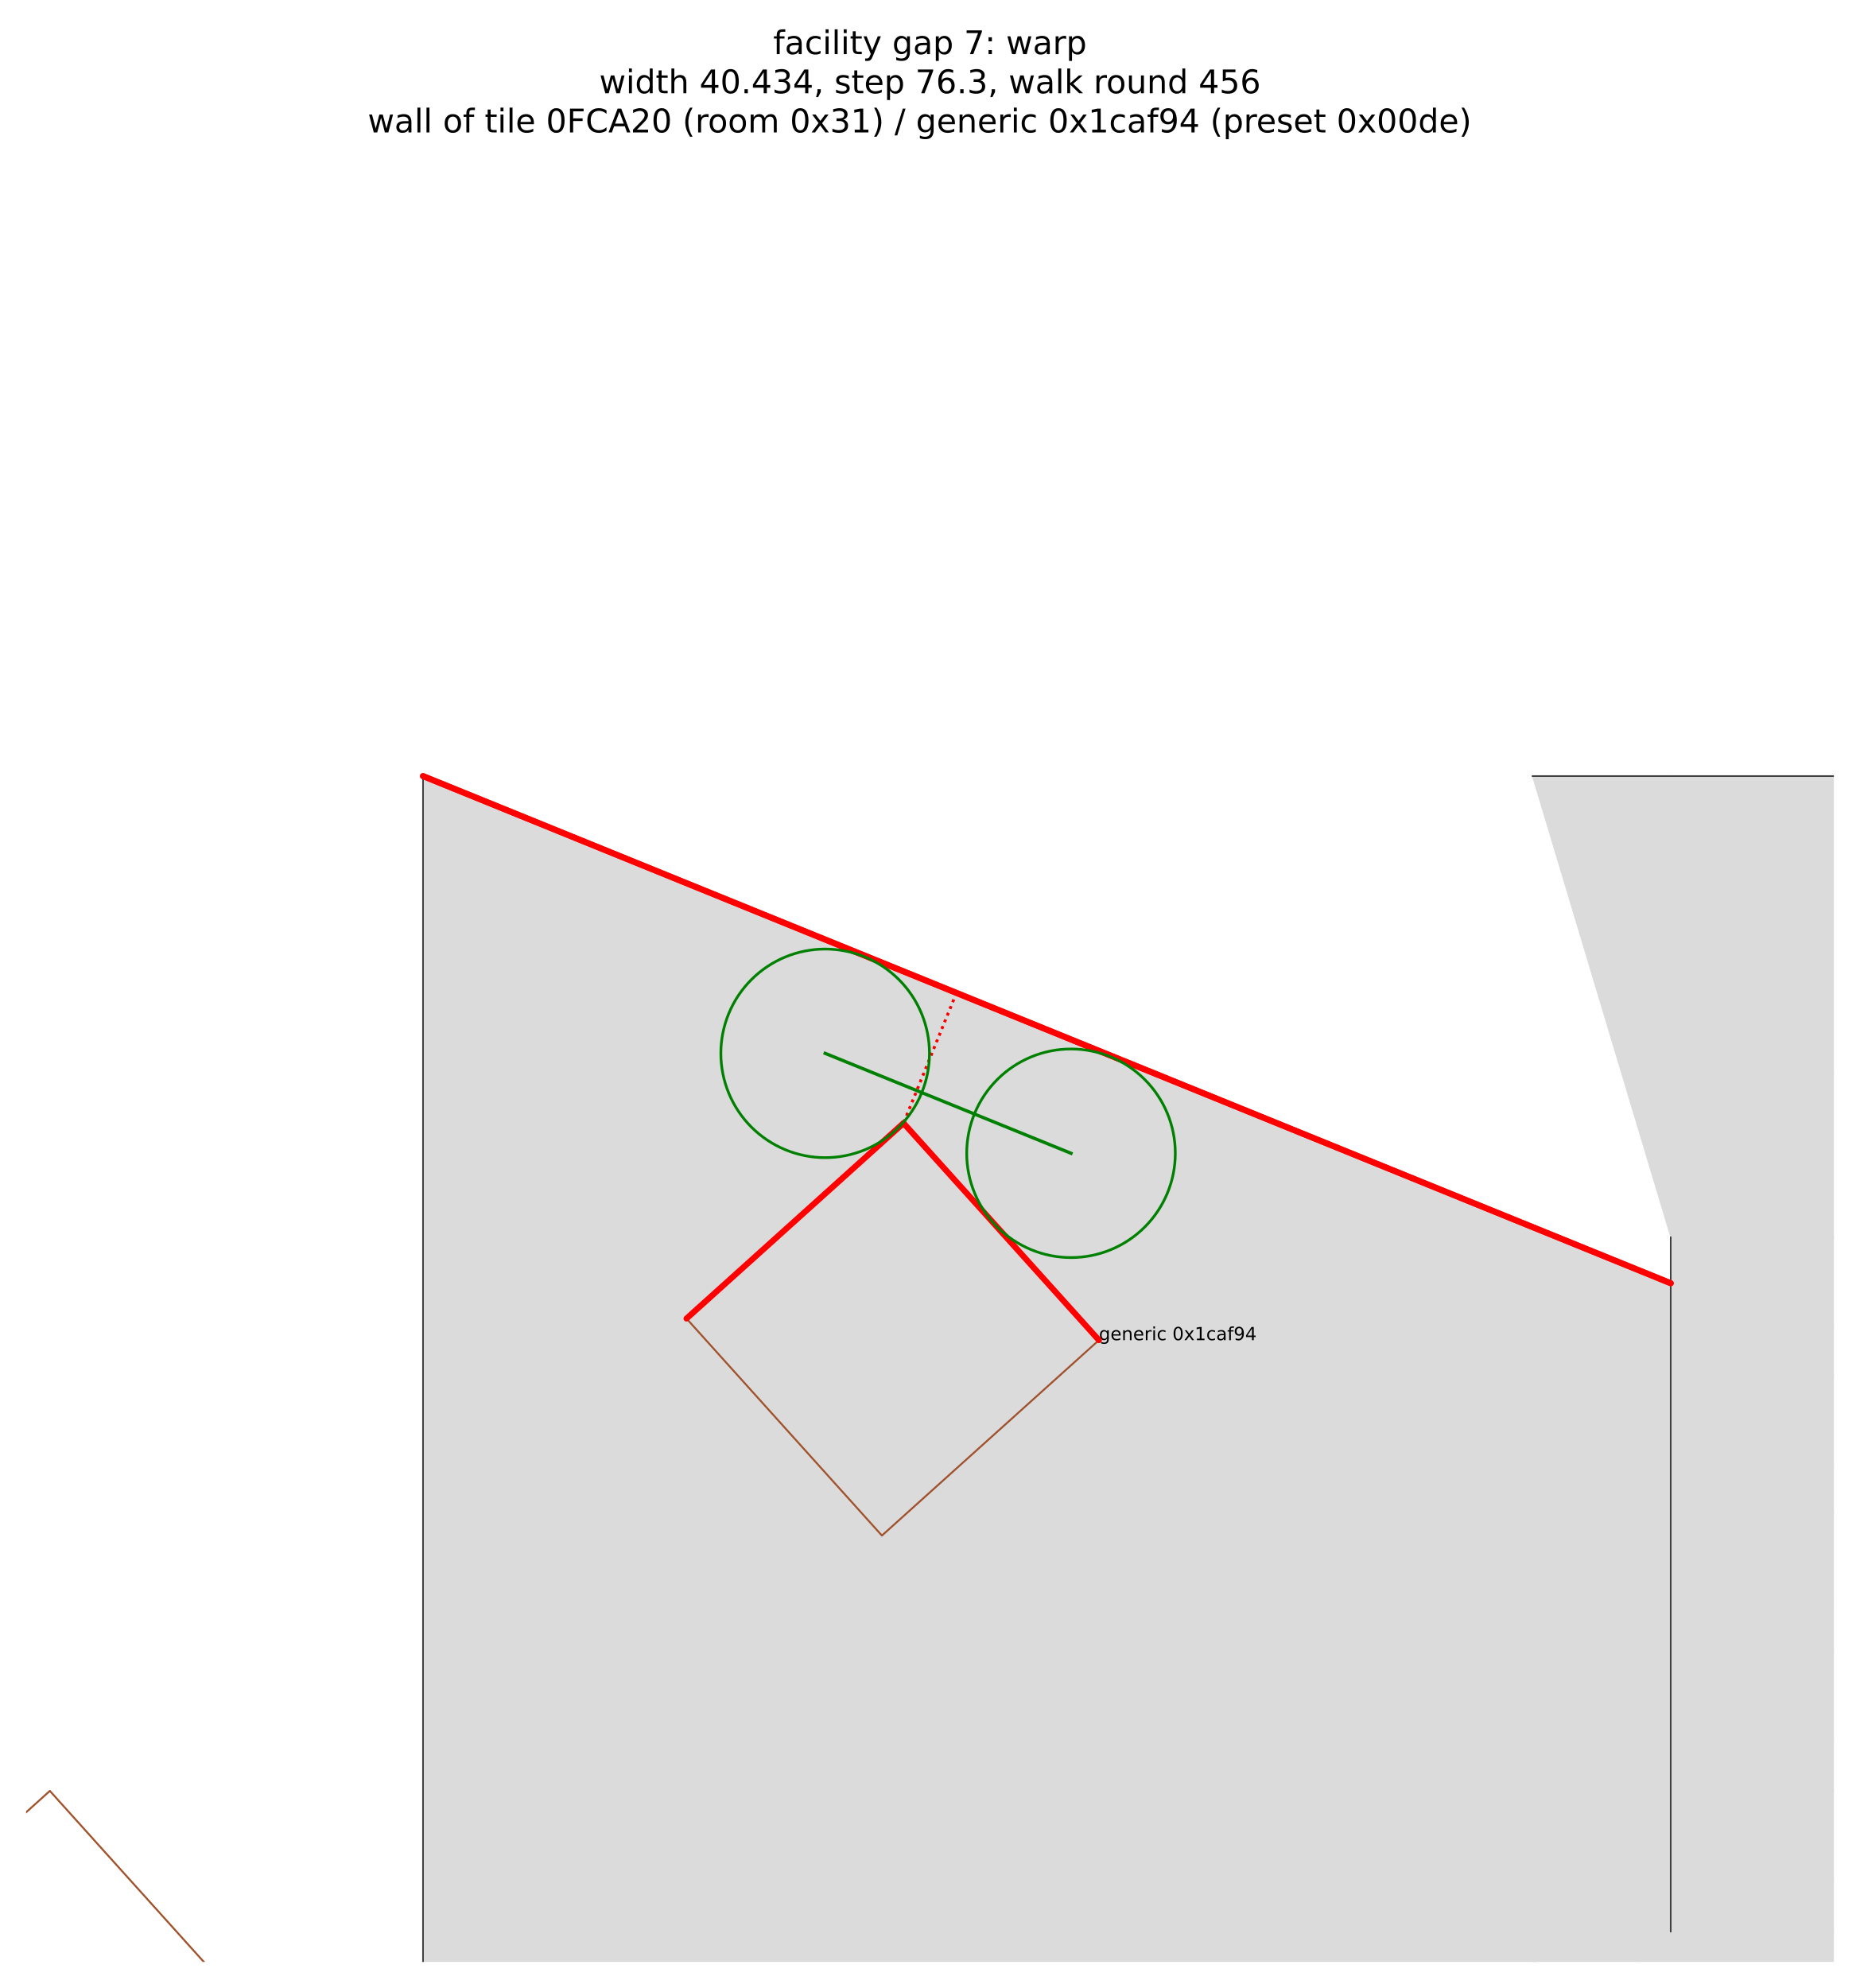
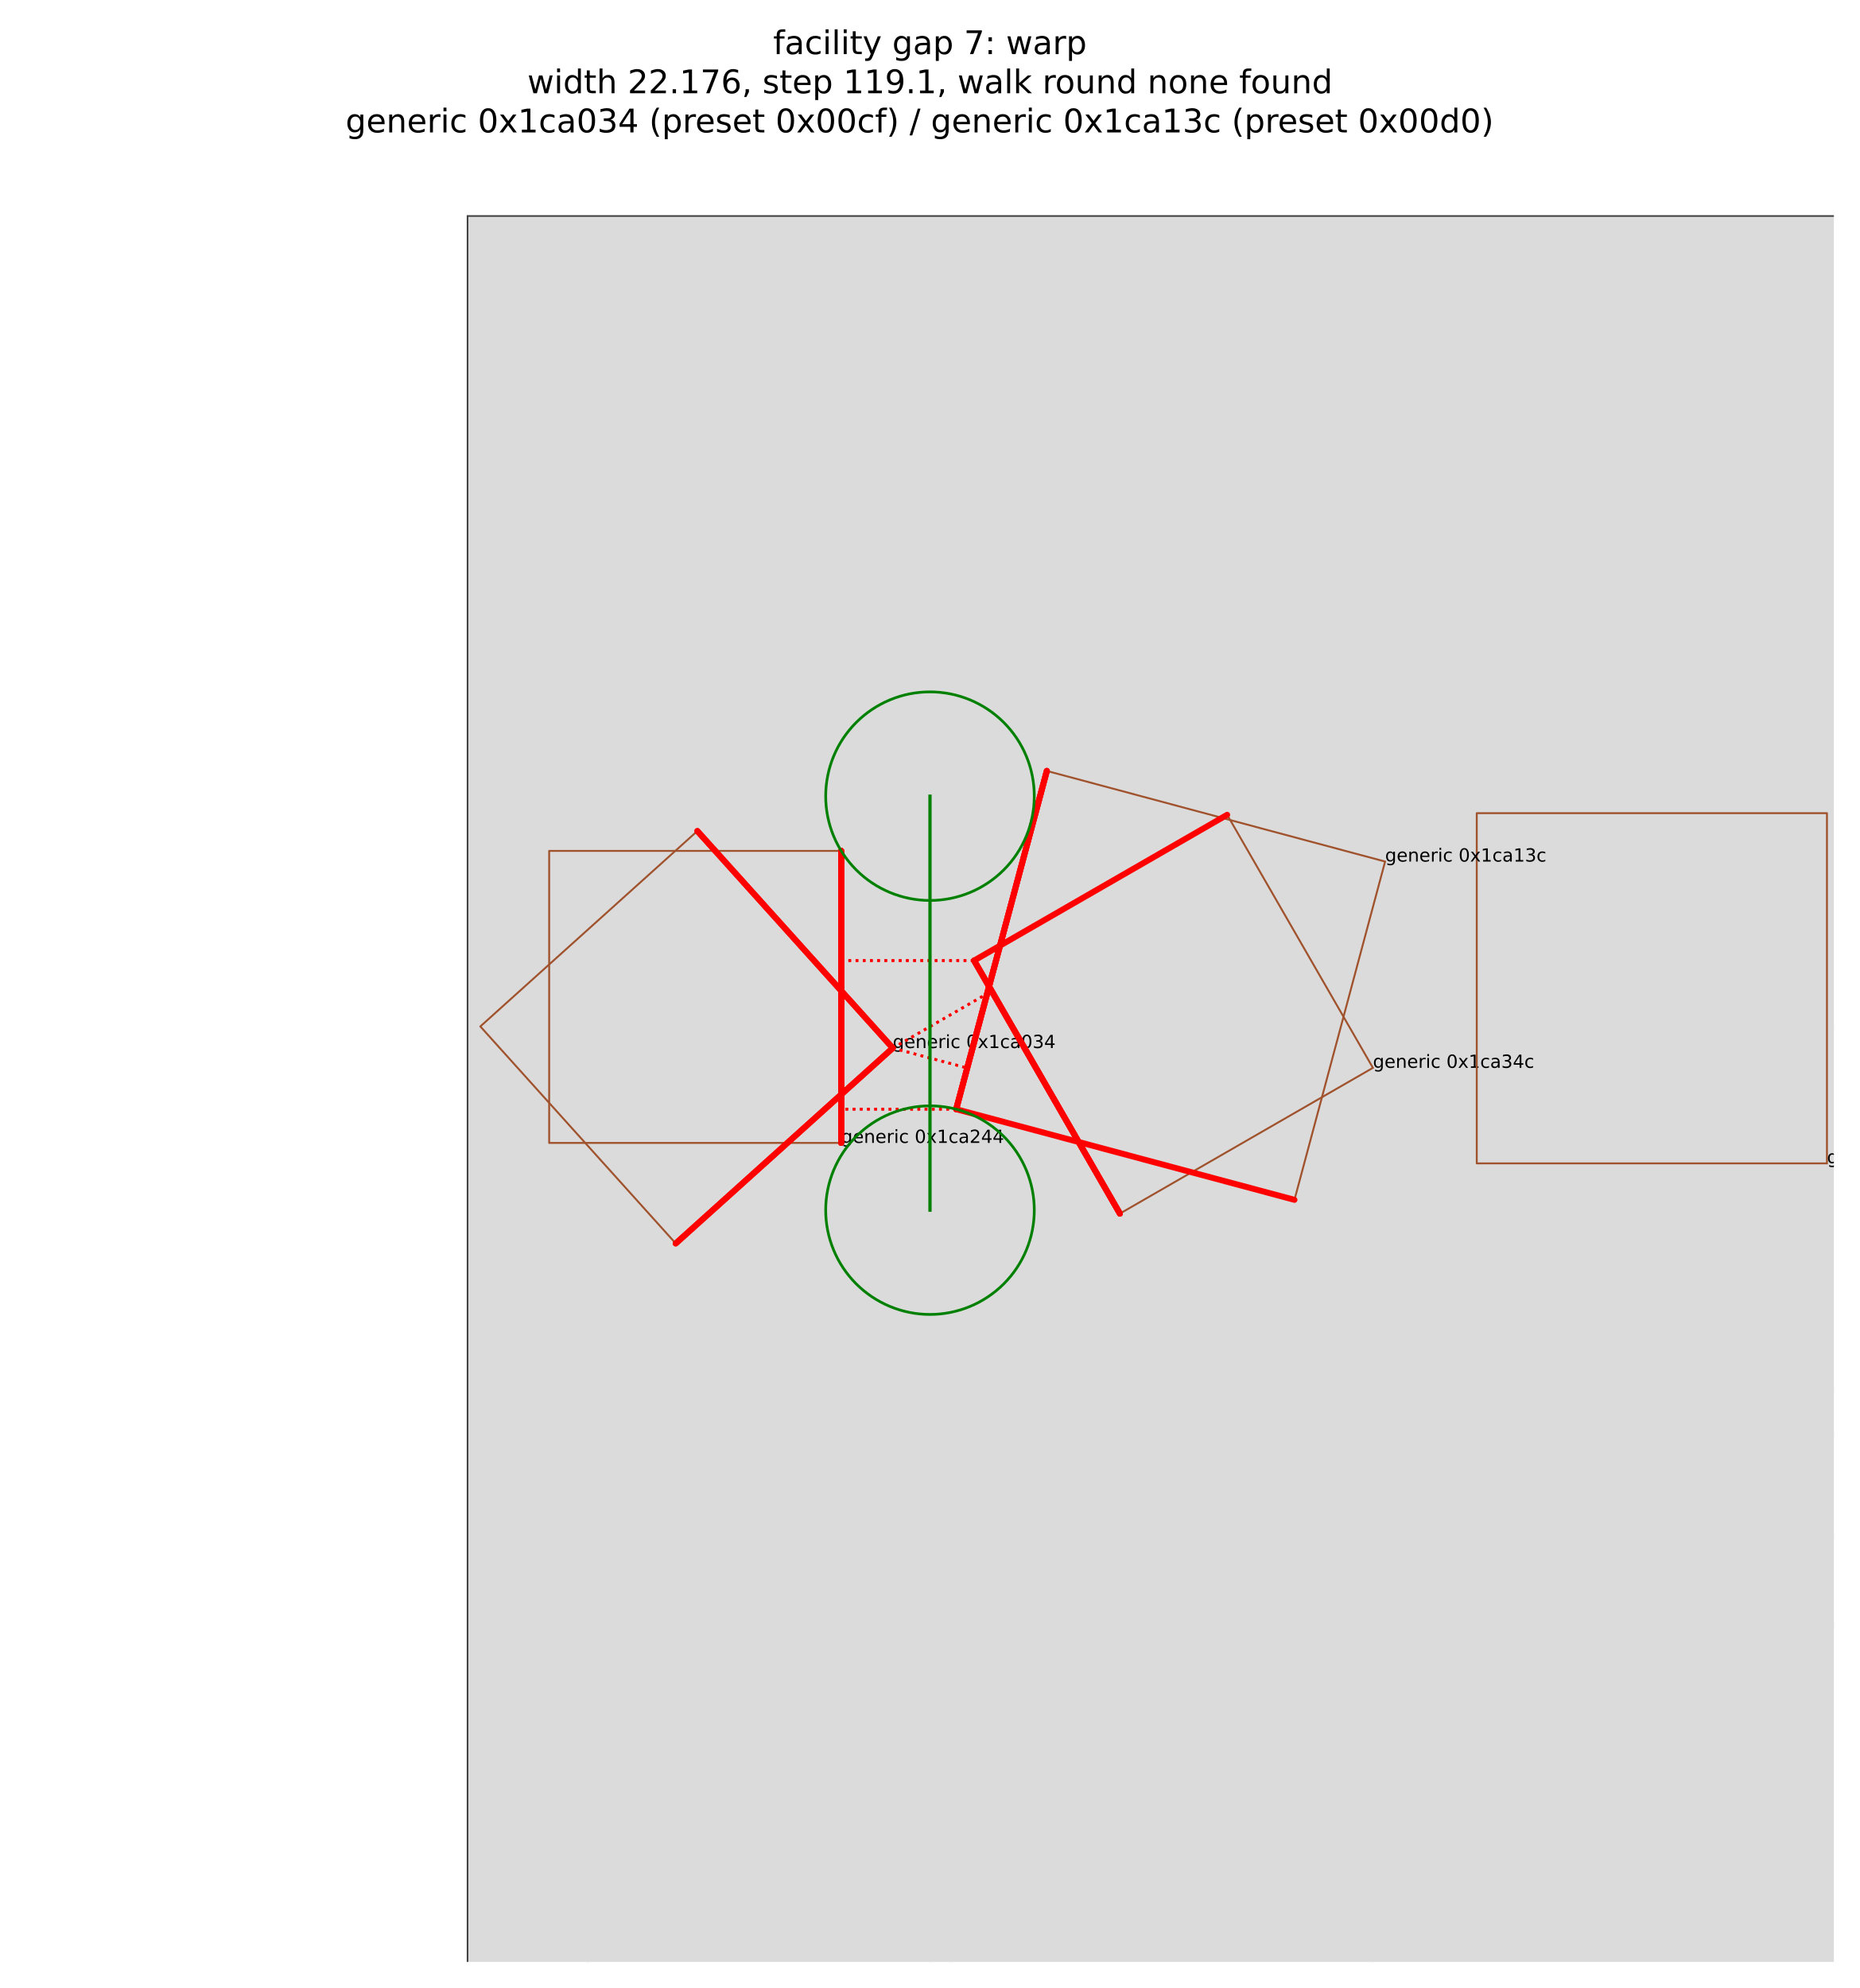
<svg xmlns="http://www.w3.org/2000/svg" width="513.36pt" height="548.704pt" viewBox="0 0 513.36 548.704" version="1.1">
  <style>path { vector-effect: non-scaling-stroke; }</style>
  <defs>
    <style type="text/css">*{stroke-linejoin: round; stroke-linecap: butt}</style>
  </defs>
  <g id="figure_1">
    <g id="patch_1">
      <path d="M 0 548.704  L 513.36 548.704  L 513.36 0  L 0 0  z " style="fill: #ffffff" />
    </g>
    <g id="axes_1">
      <g id="patch_2">
-         <path d="M 422.954 214.21  L 461.129 341.461  L 461.129 214.21  z " clip-path="url(#pb5d509a0ce)" style="fill: #dbdbdb; stroke: #dbdbdb; stroke-width: 0.3; stroke-linejoin: miter" />
+         <path d="M 230.844 556.697  L 600.669 378.545  L 600.669 340.37  z " clip-path="url(#pb5d509a0ce)" style="fill: #dbdbdb; stroke: #dbdbdb; stroke-width: 0.3; stroke-linejoin: miter" />
      </g>
      <g id="patch_3">
-         <path d="M 588.381 379.636  L 461.129 417.812  L 588.381 417.812  z " clip-path="url(#pb5d509a0ce)" style="fill: #dbdbdb; stroke: #dbdbdb; stroke-width: 0.3; stroke-linejoin: miter" />
+         <path d="M 600.669 340.37  L 702.47 59.622  L 129.043 59.622  z " clip-path="url(#pb5d509a0ce)" style="fill: #dbdbdb; stroke: #dbdbdb; stroke-width: 0.3; stroke-linejoin: miter" />
      </g>
      <g id="patch_4">
-         <path d="M 588.381 455.987  L 461.129 494.162  L 588.381 494.162  z " clip-path="url(#pb5d509a0ce)" style="fill: #dbdbdb; stroke: #dbdbdb; stroke-width: 0.3; stroke-linejoin: miter" />
+         <path d="M 129.043 556.697  L 600.669 340.37  L 129.043 59.622  z " clip-path="url(#pb5d509a0ce)" style="fill: #dbdbdb; stroke: #dbdbdb; stroke-width: 0.3; stroke-linejoin: miter" />
      </g>
      <g id="patch_5">
-         <path d="M 588.381 494.162  L 461.129 533.133  L 588.381 533.133  z " clip-path="url(#pb5d509a0ce)" style="fill: #dbdbdb; stroke: #dbdbdb; stroke-width: 0.3; stroke-linejoin: miter" />
+         <path d="M 230.844 556.697  L 358.096 556.697  L 600.669 378.545  z " clip-path="url(#pb5d509a0ce)" style="fill: #dbdbdb; stroke: #dbdbdb; stroke-width: 0.3; stroke-linejoin: miter" />
      </g>
      <g id="patch_6">
-         <path d="M 461.129 494.162  L 588.381 494.162  z " clip-path="url(#pb5d509a0ce)" style="fill: #dbdbdb; stroke: #dbdbdb; stroke-width: 0.3; stroke-linejoin: miter" />
+         <path d="M 129.043 556.697  L 230.844 556.697  L 600.669 340.37  z " clip-path="url(#pb5d509a0ce)" style="fill: #dbdbdb; stroke: #dbdbdb; stroke-width: 0.3; stroke-linejoin: miter" />
      </g>
      <g id="patch_7">
-         <path d="M 461.129 417.812  L 588.381 417.812  z " clip-path="url(#pb5d509a0ce)" style="fill: #dbdbdb; stroke: #dbdbdb; stroke-width: 0.3; stroke-linejoin: miter" />
-       </g>
-       <g id="patch_8">
-         <path d="M 461.129 341.461  L 588.381 341.461  z " clip-path="url(#pb5d509a0ce)" style="fill: #dbdbdb; stroke: #dbdbdb; stroke-width: 0.3; stroke-linejoin: miter" />
-       </g>
-       <g id="patch_9">
-         <path d="M 461.129 533.133  L 116.756 609.484  L 116.756 863.987  z " clip-path="url(#pb5d509a0ce)" style="fill: #dbdbdb; stroke: #dbdbdb; stroke-width: 0.3; stroke-linejoin: miter" />
-       </g>
-       <g id="patch_10">
-         <path d="M 588.381 455.987  L 461.129 455.987  L 461.129 494.162  z " clip-path="url(#pb5d509a0ce)" style="fill: #dbdbdb; stroke: #dbdbdb; stroke-width: 0.3; stroke-linejoin: miter" />
-       </g>
-       <g id="patch_11">
-         <path d="M 116.756 214.21  L 116.756 609.484  L 461.129 533.133  z " clip-path="url(#pb5d509a0ce)" style="fill: #dbdbdb; stroke: #dbdbdb; stroke-width: 0.3; stroke-linejoin: miter" />
-       </g>
-       <g id="patch_12">
-         <path d="M 588.381 494.162  L 461.129 494.162  L 461.129 533.133  z " clip-path="url(#pb5d509a0ce)" style="fill: #dbdbdb; stroke: #dbdbdb; stroke-width: 0.3; stroke-linejoin: miter" />
-       </g>
-       <g id="patch_13">
-         <path d="M 461.129 494.162  L 588.381 494.162  L 588.381 494.162  z " clip-path="url(#pb5d509a0ce)" style="fill: #dbdbdb; stroke: #dbdbdb; stroke-width: 0.3; stroke-linejoin: miter" />
-       </g>
-       <g id="patch_14">
-         <path d="M 461.129 417.812  L 588.381 417.812  L 588.381 417.812  z " clip-path="url(#pb5d509a0ce)" style="fill: #dbdbdb; stroke: #dbdbdb; stroke-width: 0.3; stroke-linejoin: miter" />
-       </g>
-       <g id="patch_15">
-         <path d="M 588.381 379.636  L 461.129 379.636  L 461.129 417.812  z " clip-path="url(#pb5d509a0ce)" style="fill: #dbdbdb; stroke: #dbdbdb; stroke-width: 0.3; stroke-linejoin: miter" />
-       </g>
-       <g id="patch_16">
-         <path d="M 461.129 341.461  L 588.381 341.461  L 588.381 341.461  z " clip-path="url(#pb5d509a0ce)" style="fill: #dbdbdb; stroke: #dbdbdb; stroke-width: 0.3; stroke-linejoin: miter" />
-       </g>
-       <g id="patch_17">
-         <path d="M 588.381 417.812  L 461.129 455.987  L 588.381 455.987  z " clip-path="url(#pb5d509a0ce)" style="fill: #dbdbdb; stroke: #dbdbdb; stroke-width: 0.3; stroke-linejoin: miter" />
-       </g>
-       <g id="patch_18">
-         <path d="M 461.129 533.133  L 588.381 533.133  z " clip-path="url(#pb5d509a0ce)" style="fill: #dbdbdb; stroke: #dbdbdb; stroke-width: 0.3; stroke-linejoin: miter" />
-       </g>
-       <g id="patch_19">
-         <path d="M 461.129 455.987  L 588.381 455.987  z " clip-path="url(#pb5d509a0ce)" style="fill: #dbdbdb; stroke: #dbdbdb; stroke-width: 0.3; stroke-linejoin: miter" />
-       </g>
-       <g id="patch_20">
-         <path d="M 116.756 863.987  L 588.381 533.133  L 461.129 533.133  z " clip-path="url(#pb5d509a0ce)" style="fill: #dbdbdb; stroke: #dbdbdb; stroke-width: 0.3; stroke-linejoin: miter" />
-       </g>
-       <g id="patch_21">
-         <path d="M 461.129 379.636  L 588.381 379.636  z " clip-path="url(#pb5d509a0ce)" style="fill: #dbdbdb; stroke: #dbdbdb; stroke-width: 0.3; stroke-linejoin: miter" />
-       </g>
-       <g id="patch_22">
-         <path d="M 588.381 341.461  L 461.129 379.636  L 588.381 379.636  z " clip-path="url(#pb5d509a0ce)" style="fill: #dbdbdb; stroke: #dbdbdb; stroke-width: 0.3; stroke-linejoin: miter" />
-       </g>
-       <g id="patch_23">
-         <path d="M 588.381 214.21  L 461.129 341.461  L 588.381 341.461  z " clip-path="url(#pb5d509a0ce)" style="fill: #dbdbdb; stroke: #dbdbdb; stroke-width: 0.3; stroke-linejoin: miter" />
-       </g>
-       <g id="patch_24">
-         <path d="M 461.129 341.461  L 461.129 214.21  z " clip-path="url(#pb5d509a0ce)" style="fill: #dbdbdb; stroke: #dbdbdb; stroke-width: 0.3; stroke-linejoin: miter" />
-       </g>
-       <g id="patch_25">
-         <path d="M 588.381 417.812  L 461.129 417.812  L 461.129 455.987  z " clip-path="url(#pb5d509a0ce)" style="fill: #dbdbdb; stroke: #dbdbdb; stroke-width: 0.3; stroke-linejoin: miter" />
-       </g>
-       <g id="patch_26">
-         <path d="M 116.756 863.987  L 779.257 863.987  L 588.381 533.133  z " clip-path="url(#pb5d509a0ce)" style="fill: #dbdbdb; stroke: #dbdbdb; stroke-width: 0.3; stroke-linejoin: miter" />
-       </g>
-       <g id="patch_27">
-         <path d="M 461.129 533.133  L 588.381 533.133  L 588.381 533.133  z " clip-path="url(#pb5d509a0ce)" style="fill: #dbdbdb; stroke: #dbdbdb; stroke-width: 0.3; stroke-linejoin: miter" />
-       </g>
-       <g id="patch_28">
-         <path d="M 461.129 455.987  L 588.381 455.987  L 588.381 455.987  z " clip-path="url(#pb5d509a0ce)" style="fill: #dbdbdb; stroke: #dbdbdb; stroke-width: 0.3; stroke-linejoin: miter" />
-       </g>
-       <g id="patch_29">
-         <path d="M 461.129 379.636  L 588.381 379.636  L 588.381 379.636  z " clip-path="url(#pb5d509a0ce)" style="fill: #dbdbdb; stroke: #dbdbdb; stroke-width: 0.3; stroke-linejoin: miter" />
-       </g>
-       <g id="patch_30">
-         <path d="M 588.381 341.461  L 461.129 341.461  L 461.129 379.636  z " clip-path="url(#pb5d509a0ce)" style="fill: #dbdbdb; stroke: #dbdbdb; stroke-width: 0.3; stroke-linejoin: miter" />
-       </g>
-       <g id="patch_31">
-         <path d="M 588.381 214.21  L 461.129 214.21  L 461.129 341.461  z " clip-path="url(#pb5d509a0ce)" style="fill: #dbdbdb; stroke: #dbdbdb; stroke-width: 0.3; stroke-linejoin: miter" />
-       </g>
-       <g id="patch_32">
-         <path d="M 461.129 341.461  L 461.129 214.21  L 461.129 214.21  z " clip-path="url(#pb5d509a0ce)" style="fill: #dbdbdb; stroke: #dbdbdb; stroke-width: 0.3; stroke-linejoin: miter" />
-       </g>
-       <g id="patch_33">
-         <path d="M 116.756 214.21  L 461.129 533.133  L 461.129 494.162  z " clip-path="url(#pb5d509a0ce)" style="fill: #dbdbdb; stroke: #dbdbdb; stroke-width: 0.3; stroke-linejoin: miter" />
-       </g>
-       <g id="patch_34">
-         <path d="M 116.756 214.21  L 461.129 494.162  L 461.129 354.186  z " clip-path="url(#pb5d509a0ce)" style="fill: #dbdbdb; stroke: #dbdbdb; stroke-width: 0.3; stroke-linejoin: miter" />
+         <path d="M 600.669 378.545  L 358.096 556.697  L 638.844 556.697  z " clip-path="url(#pb5d509a0ce)" style="fill: #dbdbdb; stroke: #dbdbdb; stroke-width: 0.3; stroke-linejoin: miter" />
      </g>
      <g id="line2d_1">
-         <path d="M 461.129 214.21  L 422.954 214.21  " clip-path="url(#pb5d509a0ce)" style="fill: none; stroke: #404040; stroke-width: 0.6; stroke-linecap: round" />
+         <path clip-path="url(#pb5d509a0ce)" style="fill: none; stroke: #404040; stroke-width: 0.6; stroke-linecap: round" />
      </g>
      <g id="line2d_2">
-         <path clip-path="url(#pb5d509a0ce)" style="fill: none; stroke: #404040; stroke-width: 0.6; stroke-linecap: round" />
+         <path d="M 514.36 59.622  L 129.043 59.622  " clip-path="url(#pb5d509a0ce)" style="fill: none; stroke: #404040; stroke-width: 0.6; stroke-linecap: round" />
      </g>
      <g id="line2d_3">
-         <path clip-path="url(#pb5d509a0ce)" style="fill: none; stroke: #404040; stroke-width: 0.6; stroke-linecap: round" />
+         <path d="M 129.043 59.622  L 129.043 549.704  " clip-path="url(#pb5d509a0ce)" style="fill: none; stroke: #404040; stroke-width: 0.6; stroke-linecap: round" />
      </g>
      <g id="line2d_4">
        <path clip-path="url(#pb5d509a0ce)" style="fill: none; stroke: #404040; stroke-width: 0.6; stroke-linecap: round" />
      </g>
      <g id="line2d_5">
-         <path d="M 461.129 455.987  L 461.129 494.162  " clip-path="url(#pb5d509a0ce)" style="fill: none; stroke: #404040; stroke-width: 0.6; stroke-linecap: round" />
+         <path clip-path="url(#pb5d509a0ce)" style="fill: none; stroke: #404040; stroke-width: 0.6; stroke-linecap: round" />
      </g>
      <g id="line2d_6">
-         <path d="M 116.756 214.21  L 116.756 549.704  " clip-path="url(#pb5d509a0ce)" style="fill: none; stroke: #404040; stroke-width: 0.6; stroke-linecap: round" />
+         <path d="M 232.174 315.454  L 151.573 315.454  L 151.573 234.853  L 232.174 234.853  L 232.174 315.454  " clip-path="url(#pb5d509a0ce)" style="fill: none; stroke: #a0522d; stroke-width: 0.7; stroke-linecap: square" />
+       </g>
+       <g id="text_1">
+         <g clip-path="url(#pb5d509a0ce)">
+           <text style="font-size: 5px; font-family: 'DejaVu Sans', 'Bitstream Vera Sans', 'Computer Modern Sans Serif', 'Lucida Grande', 'Verdana', 'Geneva', 'Lucid', 'Arial', 'Helvetica', 'Avant Garde', sans-serif; text-anchor: start" x="232.174" y="315.454" transform="rotate(-0 232.1743 315.454)">generic 0x1ca244</text>
+         </g>
      </g>
      <g id="line2d_7">
-         <path d="M 461.129 494.162  L 461.129 533.133  " clip-path="url(#pb5d509a0ce)" style="fill: none; stroke: #404040; stroke-width: 0.6; stroke-linecap: round" />
+         <path clip-path="url(#pb5d509a0ce)" style="fill: none; stroke: #a0522d; stroke-width: 0.7; stroke-linecap: square" />
+       </g>
+       <g id="text_2">
+         <g clip-path="url(#pb5d509a0ce)">
+           <text style="font-size: 5px; font-family: 'DejaVu Sans', 'Bitstream Vera Sans', 'Computer Modern Sans Serif', 'Lucida Grande', 'Verdana', 'Geneva', 'Lucid', 'Arial', 'Helvetica', 'Avant Garde', sans-serif; text-anchor: start" x="345.371" y="569.422" transform="rotate(-0 345.3706 569.422)">door 0x1c9084</text>
+         </g>
      </g>
      <g id="line2d_8">
-         <path d="M 461.129 379.636  L 461.129 417.812  " clip-path="url(#pb5d509a0ce)" style="fill: none; stroke: #404040; stroke-width: 0.6; stroke-linecap: round" />
+         <path d="M 378.934 294.732  L 309.09 334.962  L 268.86 265.119  L 338.704 224.889  L 378.934 294.732  " clip-path="url(#pb5d509a0ce)" style="fill: none; stroke: #a0522d; stroke-width: 0.7; stroke-linecap: square" />
+       </g>
+       <g id="text_3">
+         <g clip-path="url(#pb5d509a0ce)">
+           <text style="font-size: 5px; font-family: 'DejaVu Sans', 'Bitstream Vera Sans', 'Computer Modern Sans Serif', 'Lucida Grande', 'Verdana', 'Geneva', 'Lucid', 'Arial', 'Helvetica', 'Avant Garde', sans-serif; text-anchor: start" x="378.934" y="294.732" transform="rotate(-0 378.9337 294.7321)">generic 0x1ca34c</text>
+         </g>
      </g>
      <g id="line2d_9">
-         <path clip-path="url(#pb5d509a0ce)" style="fill: none; stroke: #404040; stroke-width: 0.6; stroke-linecap: round" />
+         <path clip-path="url(#pb5d509a0ce)" style="fill: none; stroke: #a0522d; stroke-width: 0.7; stroke-linecap: square" />
+       </g>
+       <g id="text_4">
+         <g clip-path="url(#pb5d509a0ce)">
+           <text style="font-size: 5px; font-family: 'DejaVu Sans', 'Bitstream Vera Sans', 'Computer Modern Sans Serif', 'Lucida Grande', 'Verdana', 'Geneva', 'Lucid', 'Arial', 'Helvetica', 'Avant Garde', sans-serif; text-anchor: start" x="804.271" y="21.446" transform="rotate(-0 804.2706 21.44615)">door 0x1c720c</text>
+         </g>
      </g>
      <g id="line2d_10">
-         <path clip-path="url(#pb5d509a0ce)" style="fill: none; stroke: #404040; stroke-width: 0.6; stroke-linecap: round" />
+         <path d="M 504.249 321.097  L 407.591 321.097  L 407.591 224.438  L 504.249 224.438  L 504.249 321.097  " clip-path="url(#pb5d509a0ce)" style="fill: none; stroke: #a0522d; stroke-width: 0.7; stroke-linecap: square" />
+       </g>
+       <g id="text_5">
+         <g clip-path="url(#pb5d509a0ce)">
+           <text style="font-size: 5px; font-family: 'DejaVu Sans', 'Bitstream Vera Sans', 'Computer Modern Sans Serif', 'Lucida Grande', 'Verdana', 'Geneva', 'Lucid', 'Arial', 'Helvetica', 'Avant Garde', sans-serif; text-anchor: start" x="504.249" y="321.097" transform="rotate(-0 504.2494 321.0967)">generic 0x1ca450</text>
+         </g>
      </g>
      <g id="line2d_11">
-         <path clip-path="url(#pb5d509a0ce)" style="fill: none; stroke: #404040; stroke-width: 0.6; stroke-linecap: round" />
+         <path d="M 246.403 289.271  L 186.505 343.203  L 132.572 283.305  L 192.471 229.372  L 246.403 289.271  " clip-path="url(#pb5d509a0ce)" style="fill: none; stroke: #a0522d; stroke-width: 0.7; stroke-linecap: square" />
+       </g>
+       <g id="text_6">
+         <g clip-path="url(#pb5d509a0ce)">
+           <text style="font-size: 5px; font-family: 'DejaVu Sans', 'Bitstream Vera Sans', 'Computer Modern Sans Serif', 'Lucida Grande', 'Verdana', 'Geneva', 'Lucid', 'Arial', 'Helvetica', 'Avant Garde', sans-serif; text-anchor: start" x="246.403" y="289.271" transform="rotate(-0 246.4033 289.2708)">generic 0x1ca034</text>
+         </g>
      </g>
      <g id="line2d_12">
-         <path d="M 461.129 417.812  L 461.129 455.987  " clip-path="url(#pb5d509a0ce)" style="fill: none; stroke: #404040; stroke-width: 0.6; stroke-linecap: round" />
+         <path clip-path="url(#pb5d509a0ce)" style="fill: none; stroke: #a0522d; stroke-width: 0.7; stroke-linecap: square" />
+       </g>
+       <g id="text_7">
+         <g clip-path="url(#pb5d509a0ce)">
+           <text style="font-size: 5px; font-family: 'DejaVu Sans', 'Bitstream Vera Sans', 'Computer Modern Sans Serif', 'Lucida Grande', 'Verdana', 'Geneva', 'Lucid', 'Arial', 'Helvetica', 'Avant Garde', sans-serif; text-anchor: start" x="644.859" y="263.025" transform="rotate(-0 644.859 263.0252)">generic 0x1ca554</text>
+         </g>
      </g>
      <g id="line2d_13">
-         <path clip-path="url(#pb5d509a0ce)" style="fill: none; stroke: #404040; stroke-width: 0.6; stroke-linecap: round" />
+         <path d="M 382.293 237.798  L 357.276 331.163  L 263.911 306.146  L 288.928 212.781  L 382.293 237.798  " clip-path="url(#pb5d509a0ce)" style="fill: none; stroke: #a0522d; stroke-width: 0.7; stroke-linecap: square" />
+       </g>
+       <g id="text_8">
+         <g clip-path="url(#pb5d509a0ce)">
+           <text style="font-size: 5px; font-family: 'DejaVu Sans', 'Bitstream Vera Sans', 'Computer Modern Sans Serif', 'Lucida Grande', 'Verdana', 'Geneva', 'Lucid', 'Arial', 'Helvetica', 'Avant Garde', sans-serif; text-anchor: start" x="382.293" y="237.798" transform="rotate(-0 382.2927 237.7982)">generic 0x1ca13c</text>
+         </g>
+       </g>
+       <g id="text_9">
+         <text style="font-size: 9px; font-family: 'DejaVu Sans', 'Bitstream Vera Sans', 'Computer Modern Sans Serif', 'Lucida Grande', 'Verdana', 'Geneva', 'Lucid', 'Arial', 'Helvetica', 'Avant Garde', sans-serif" transform="translate(213.4005 14.93947)">facility gap 7: warp</text>
+         <text style="font-size: 9px; font-family: 'DejaVu Sans', 'Bitstream Vera Sans', 'Computer Modern Sans Serif', 'Lucida Grande', 'Verdana', 'Geneva', 'Lucid', 'Arial', 'Helvetica', 'Avant Garde', sans-serif" transform="translate(145.5602 25.74193)">width 22.176, step 119.1, walk round none found</text>
+         <text style="font-size: 9px; font-family: 'DejaVu Sans', 'Bitstream Vera Sans', 'Computer Modern Sans Serif', 'Lucida Grande', 'Verdana', 'Geneva', 'Lucid', 'Arial', 'Helvetica', 'Avant Garde', sans-serif" transform="translate(95.37328 36.5444)">generic 0x1ca034 (preset 0x00cf)  /  generic 0x1ca13c (preset 0x00d0)</text>
      </g>
      <g id="line2d_14">
-         <path d="M 461.129 341.461  L 461.129 379.636  " clip-path="url(#pb5d509a0ce)" style="fill: none; stroke: #404040; stroke-width: 0.6; stroke-linecap: round" />
+         <path d="M 246.403 289.271  L 186.505 343.203  " clip-path="url(#pb5d509a0ce)" style="fill: none; stroke: #ff0000; stroke-width: 2.2; stroke-linecap: round" />
      </g>
      <g id="line2d_15">
-         <path d="M 514.36 214.21  L 461.129 214.21  " clip-path="url(#pb5d509a0ce)" style="fill: none; stroke: #404040; stroke-width: 0.6; stroke-linecap: round" />
+         <path d="M 263.911 306.146  L 288.928 212.781  " clip-path="url(#pb5d509a0ce)" style="fill: none; stroke: #ff0000; stroke-width: 2.2; stroke-linecap: round" />
      </g>
      <g id="line2d_16">
-         <path d="M 461.129 533.133  L 461.129 494.162  " clip-path="url(#pb5d509a0ce)" style="fill: none; stroke: #404040; stroke-width: 0.6; stroke-linecap: round" />
+         <path d="M 246.403 289.271  L 186.505 343.203  " clip-path="url(#pb5d509a0ce)" style="fill: none; stroke: #ff0000; stroke-width: 2.2; stroke-linecap: round" />
      </g>
      <g id="line2d_17">
-         <path d="M 461.129 494.162  L 461.129 354.186  " clip-path="url(#pb5d509a0ce)" style="fill: none; stroke: #404040; stroke-width: 0.6; stroke-linecap: round" />
+         <path d="M 309.09 334.962  L 268.86 265.119  " clip-path="url(#pb5d509a0ce)" style="fill: none; stroke: #ff0000; stroke-width: 2.2; stroke-linecap: round" />
      </g>
      <g id="line2d_18">
-         <path d="M 461.129 354.186  L 116.756 214.21  " clip-path="url(#pb5d509a0ce)" style="fill: none; stroke: #404040; stroke-width: 0.6; stroke-linecap: round" />
+         <path d="M 192.471 229.372  L 246.403 289.271  " clip-path="url(#pb5d509a0ce)" style="fill: none; stroke: #ff0000; stroke-width: 2.2; stroke-linecap: round" />
      </g>
      <g id="line2d_19">
-         <path d="M 303.308 369.894  L 243.41 423.827  L 189.477 363.928  L 249.375 309.996  L 303.308 369.894  " clip-path="url(#pb5d509a0ce)" style="fill: none; stroke: #a0522d; stroke-width: 0.7; stroke-linecap: square" />
-       </g>
-       <g id="text_1">
-         <g clip-path="url(#pb5d509a0ce)">
-           <text style="font-size: 5px; font-family: 'DejaVu Sans', 'Bitstream Vera Sans', 'Computer Modern Sans Serif', 'Lucida Grande', 'Verdana', 'Geneva', 'Lucid', 'Arial', 'Helvetica', 'Avant Garde', sans-serif; text-anchor: start" x="303.308" y="369.894" transform="rotate(-0 303.3081 369.8939)">generic 0x1caf94</text>
-         </g>
+         <path d="M 263.911 306.146  L 288.928 212.781  " clip-path="url(#pb5d509a0ce)" style="fill: none; stroke: #ff0000; stroke-width: 2.2; stroke-linecap: round" />
      </g>
      <g id="line2d_20">
-         <path d="M -1 507.596  L 13.76 494.306  L 63.641 549.704  " clip-path="url(#pb5d509a0ce)" style="fill: none; stroke: #a0522d; stroke-width: 0.7; stroke-linecap: square" />
-       </g>
-       <g id="text_2">
-         <g clip-path="url(#pb5d509a0ce)">
-           <text style="font-size: 5px; font-family: 'DejaVu Sans', 'Bitstream Vera Sans', 'Computer Modern Sans Serif', 'Lucida Grande', 'Verdana', 'Geneva', 'Lucid', 'Arial', 'Helvetica', 'Avant Garde', sans-serif; text-anchor: start" x="78.437" y="566.137" transform="rotate(-0 78.43692 566.137)">generic 0x1caa74</text>
-         </g>
-       </g>
-       <g id="text_3">
-         <text style="font-size: 9px; font-family: 'DejaVu Sans', 'Bitstream Vera Sans', 'Computer Modern Sans Serif', 'Lucida Grande', 'Verdana', 'Geneva', 'Lucid', 'Arial', 'Helvetica', 'Avant Garde', sans-serif" transform="translate(213.4005 14.93947)">facility gap 7: warp</text>
-         <text style="font-size: 9px; font-family: 'DejaVu Sans', 'Bitstream Vera Sans', 'Computer Modern Sans Serif', 'Lucida Grande', 'Verdana', 'Geneva', 'Lucid', 'Arial', 'Helvetica', 'Avant Garde', sans-serif" transform="translate(165.3884 25.74193)">width 40.434, step 76.3, walk round 456</text>
-         <text style="font-size: 9px; font-family: 'DejaVu Sans', 'Bitstream Vera Sans', 'Computer Modern Sans Serif', 'Lucida Grande', 'Verdana', 'Geneva', 'Lucid', 'Arial', 'Helvetica', 'Avant Garde', sans-serif" transform="translate(101.4933 36.5444)">wall of tile 0FCA20 (room 0x31)  /  generic 0x1caf94 (preset 0x00de)</text>
+         <path d="M 192.471 229.372  L 246.403 289.271  " clip-path="url(#pb5d509a0ce)" style="fill: none; stroke: #ff0000; stroke-width: 2.2; stroke-linecap: round" />
      </g>
      <g id="line2d_21">
-         <path d="M 461.129 354.186  L 116.756 214.21  " clip-path="url(#pb5d509a0ce)" style="fill: none; stroke: #ff0000; stroke-width: 2.2; stroke-linecap: round" />
+         <path d="M 309.09 334.962  L 268.86 265.119  " clip-path="url(#pb5d509a0ce)" style="fill: none; stroke: #ff0000; stroke-width: 2.2; stroke-linecap: round" />
      </g>
      <g id="line2d_22">
-         <path d="M 189.477 363.928  L 249.375 309.996  " clip-path="url(#pb5d509a0ce)" style="fill: none; stroke: #ff0000; stroke-width: 2.2; stroke-linecap: round" />
+         <path d="M 357.276 331.163  L 263.911 306.146  " clip-path="url(#pb5d509a0ce)" style="fill: none; stroke: #ff0000; stroke-width: 2.2; stroke-linecap: round" />
      </g>
      <g id="line2d_23">
-         <path d="M 461.129 354.186  L 116.756 214.21  " clip-path="url(#pb5d509a0ce)" style="fill: none; stroke: #ff0000; stroke-width: 2.2; stroke-linecap: round" />
+         <path d="M 232.174 234.853  L 232.174 315.454  " clip-path="url(#pb5d509a0ce)" style="fill: none; stroke: #ff0000; stroke-width: 2.2; stroke-linecap: round" />
      </g>
      <g id="line2d_24">
-         <path d="M 249.375 309.996  L 303.308 369.894  " clip-path="url(#pb5d509a0ce)" style="fill: none; stroke: #ff0000; stroke-width: 2.2; stroke-linecap: round" />
+         <path d="M 263.911 306.146  L 288.928 212.781  " clip-path="url(#pb5d509a0ce)" style="fill: none; stroke: #ff0000; stroke-width: 2.2; stroke-linecap: round" />
      </g>
      <g id="line2d_25">
-         <path d="M 263.985 274.053  L 249.375 309.996  " clip-path="url(#pb5d509a0ce)" style="fill: none; stroke-dasharray: 1,1.65; stroke-dashoffset: 0; stroke: #ff0000" />
+         <path d="M 232.174 234.853  L 232.174 315.454  " clip-path="url(#pb5d509a0ce)" style="fill: none; stroke: #ff0000; stroke-width: 2.2; stroke-linecap: round" />
      </g>
      <g id="line2d_26">
-         <path d="M 263.985 274.053  L 249.375 309.996  " clip-path="url(#pb5d509a0ce)" style="fill: none; stroke-dasharray: 1,1.65; stroke-dashoffset: 0; stroke: #ff0000" />
+         <path d="M 232.174 234.853  L 232.174 315.454  " clip-path="url(#pb5d509a0ce)" style="fill: none; stroke: #ff0000; stroke-width: 2.2; stroke-linecap: round" />
      </g>
      <g id="line2d_27">
-         <path d="M 295.602 318.315  L 227.747 290.734  " clip-path="url(#pb5d509a0ce)" style="fill: none; stroke: #008000; stroke-width: 1.2; stroke-linecap: square" />
-       </g>
-       <g id="patch_35">
-         <path d="M 295.602 347.101  C 303.236 347.101 310.559 344.068 315.957 338.67  C 321.355 333.272 324.388 325.949 324.388 318.315  C 324.388 310.681 321.355 303.358 315.957 297.96  C 310.559 292.562 303.236 289.529 295.602 289.529  C 287.968 289.529 280.645 292.562 275.247 297.96  C 269.849 303.358 266.816 310.681 266.816 318.315  C 266.816 325.949 269.849 333.272 275.247 338.67  C 280.645 344.068 287.968 347.101 295.602 347.101  L 295.602 347.101  z " clip-path="url(#pb5d509a0ce)" style="fill: none; stroke: #008000; stroke-linejoin: miter" />
-       </g>
-       <g id="patch_36">
-         <path d="M 227.747 319.52  C 235.381 319.52 242.703 316.487 248.101 311.089  C 253.5 305.691 256.533 298.368 256.533 290.734  C 256.533 283.1 253.5 275.777 248.101 270.379  C 242.703 264.981 235.381 261.948 227.747 261.948  C 220.112 261.948 212.79 264.981 207.392 270.379  C 201.994 275.777 198.96 283.1 198.96 290.734  C 198.96 298.368 201.994 305.691 207.392 311.089  C 212.79 316.487 220.112 319.52 227.747 319.52  L 227.747 319.52  z " clip-path="url(#pb5d509a0ce)" style="fill: none; stroke: #008000; stroke-linejoin: miter" />
+         <path d="M 309.09 334.962  L 268.86 265.119  " clip-path="url(#pb5d509a0ce)" style="fill: none; stroke: #ff0000; stroke-width: 2.2; stroke-linecap: round" />
+       </g>
+       <g id="line2d_28">
+         <path d="M 232.174 234.853  L 232.174 315.454  " clip-path="url(#pb5d509a0ce)" style="fill: none; stroke: #ff0000; stroke-width: 2.2; stroke-linecap: round" />
+       </g>
+       <g id="line2d_29">
+         <path d="M 268.86 265.119  L 338.704 224.889  " clip-path="url(#pb5d509a0ce)" style="fill: none; stroke: #ff0000; stroke-width: 2.2; stroke-linecap: round" />
+       </g>
+       <g id="line2d_30">
+         <path d="M 246.403 289.271  L 266.957 294.778  " clip-path="url(#pb5d509a0ce)" style="fill: none; stroke-dasharray: 1,1.65; stroke-dashoffset: 0; stroke: #ff0000" />
+       </g>
+       <g id="line2d_31">
+         <path d="M 246.403 289.271  L 273.712 273.541  " clip-path="url(#pb5d509a0ce)" style="fill: none; stroke-dasharray: 1,1.65; stroke-dashoffset: 0; stroke: #ff0000" />
+       </g>
+       <g id="line2d_32">
+         <path d="M 246.403 289.271  L 266.957 294.778  " clip-path="url(#pb5d509a0ce)" style="fill: none; stroke-dasharray: 1,1.65; stroke-dashoffset: 0; stroke: #ff0000" />
+       </g>
+       <g id="line2d_33">
+         <path d="M 246.403 289.271  L 273.712 273.541  " clip-path="url(#pb5d509a0ce)" style="fill: none; stroke-dasharray: 1,1.65; stroke-dashoffset: 0; stroke: #ff0000" />
+       </g>
+       <g id="line2d_34">
+         <path d="M 263.911 306.146  L 232.174 306.146  " clip-path="url(#pb5d509a0ce)" style="fill: none; stroke-dasharray: 1,1.65; stroke-dashoffset: 0; stroke: #ff0000" />
+       </g>
+       <g id="line2d_35">
+         <path d="M 263.911 306.146  L 232.174 306.146  " clip-path="url(#pb5d509a0ce)" style="fill: none; stroke-dasharray: 1,1.65; stroke-dashoffset: 0; stroke: #ff0000" />
+       </g>
+       <g id="line2d_36">
+         <path d="M 232.174 265.119  L 268.86 265.119  " clip-path="url(#pb5d509a0ce)" style="fill: none; stroke-dasharray: 1,1.65; stroke-dashoffset: 0; stroke: #ff0000" />
+       </g>
+       <g id="line2d_37">
+         <path d="M 232.174 265.119  L 268.86 265.119  " clip-path="url(#pb5d509a0ce)" style="fill: none; stroke-dasharray: 1,1.65; stroke-dashoffset: 0; stroke: #ff0000" />
+       </g>
+       <g id="line2d_38">
+         <path d="M 256.68 219.749  L 256.68 334.01  " clip-path="url(#pb5d509a0ce)" style="fill: none; stroke: #008000; stroke-width: 1.2; stroke-linecap: square" />
+       </g>
+       <g id="patch_8">
+         <path d="M 256.68 248.535  C 264.314 248.535 271.637 245.502 277.035 240.104  C 282.433 234.706 285.466 227.383 285.466 219.749  C 285.466 212.115 282.433 204.792 277.035 199.394  C 271.637 193.996 264.314 190.963 256.68 190.963  C 249.046 190.963 241.723 193.996 236.325 199.394  C 230.927 204.792 227.894 212.115 227.894 219.749  C 227.894 227.383 230.927 234.706 236.325 240.104  C 241.723 245.502 249.046 248.535 256.68 248.535  L 256.68 248.535  z " clip-path="url(#pb5d509a0ce)" style="fill: none; stroke: #008000; stroke-linejoin: miter" />
+       </g>
+       <g id="patch_9">
+         <path d="M 256.68 362.796  C 264.314 362.796 271.637 359.763 277.035 354.365  C 282.433 348.967 285.466 341.644 285.466 334.01  C 285.466 326.376 282.433 319.054 277.035 313.655  C 271.637 308.257 264.314 305.224 256.68 305.224  C 249.046 305.224 241.723 308.257 236.325 313.655  C 230.927 319.054 227.894 326.376 227.894 334.01  C 227.894 341.644 230.927 348.967 236.325 354.365  C 241.723 359.763 249.046 362.796 256.68 362.796  L 256.68 362.796  z " clip-path="url(#pb5d509a0ce)" style="fill: none; stroke: #008000; stroke-linejoin: miter" />
      </g>
    </g>
  </g>
  <defs>
    <clipPath id="pb5d509a0ce">
      <rect x="7.2" y="42.544" width="498.96" height="498.96" />
    </clipPath>
  </defs>
</svg>
